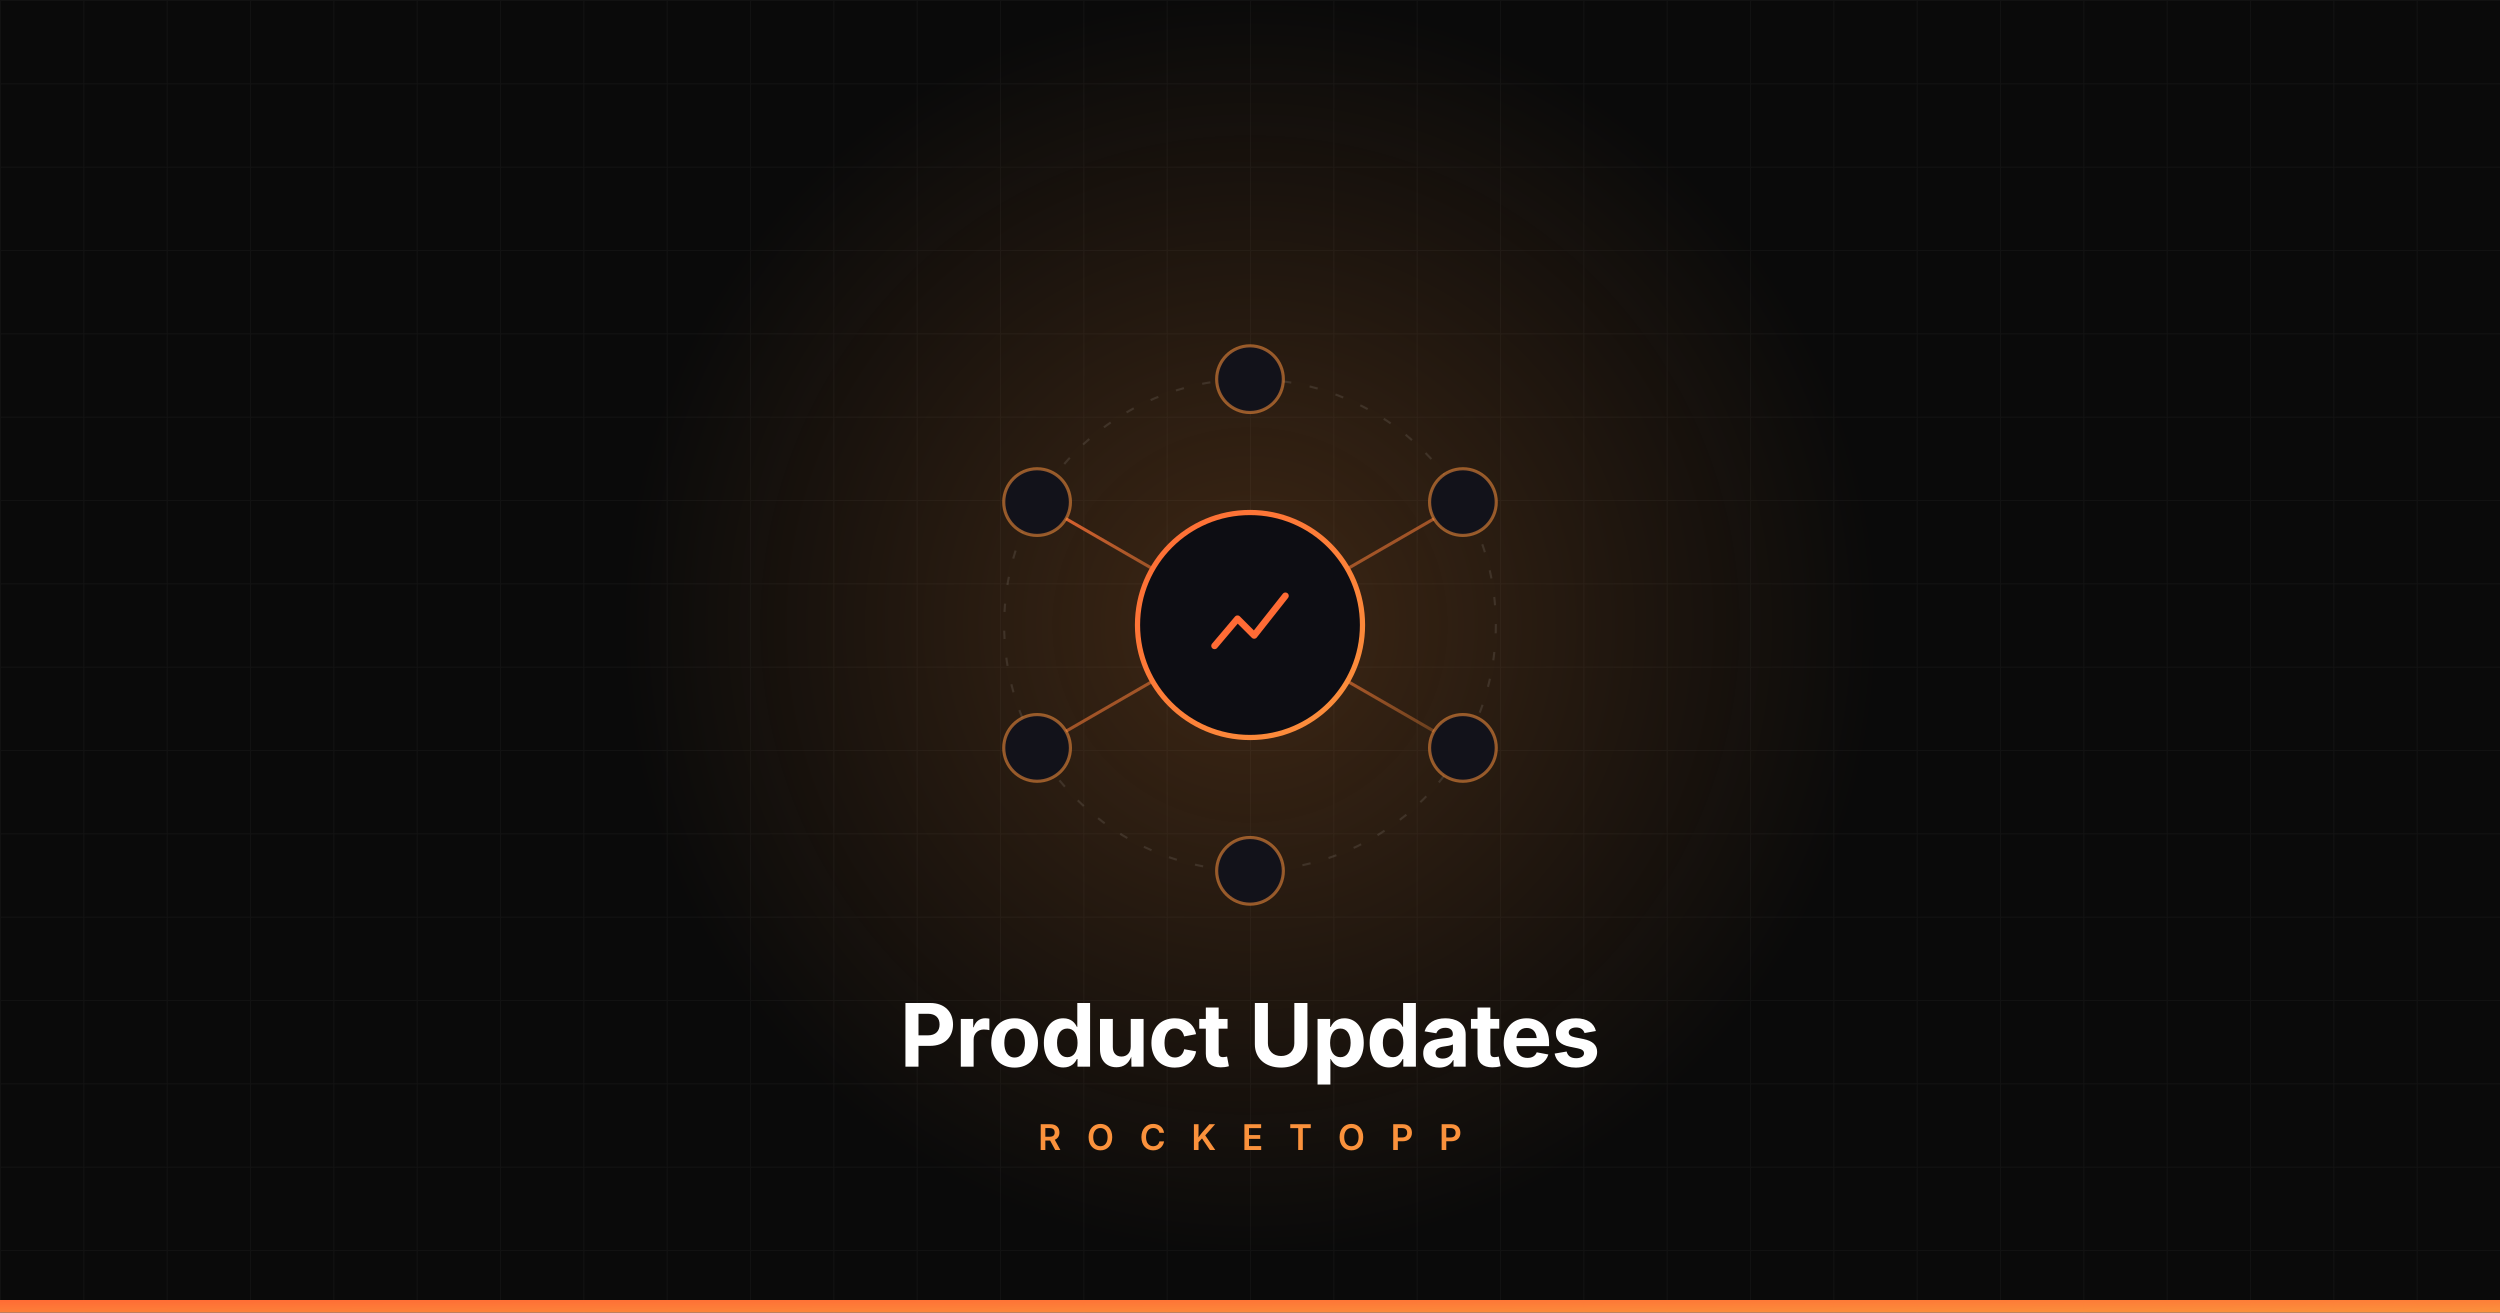
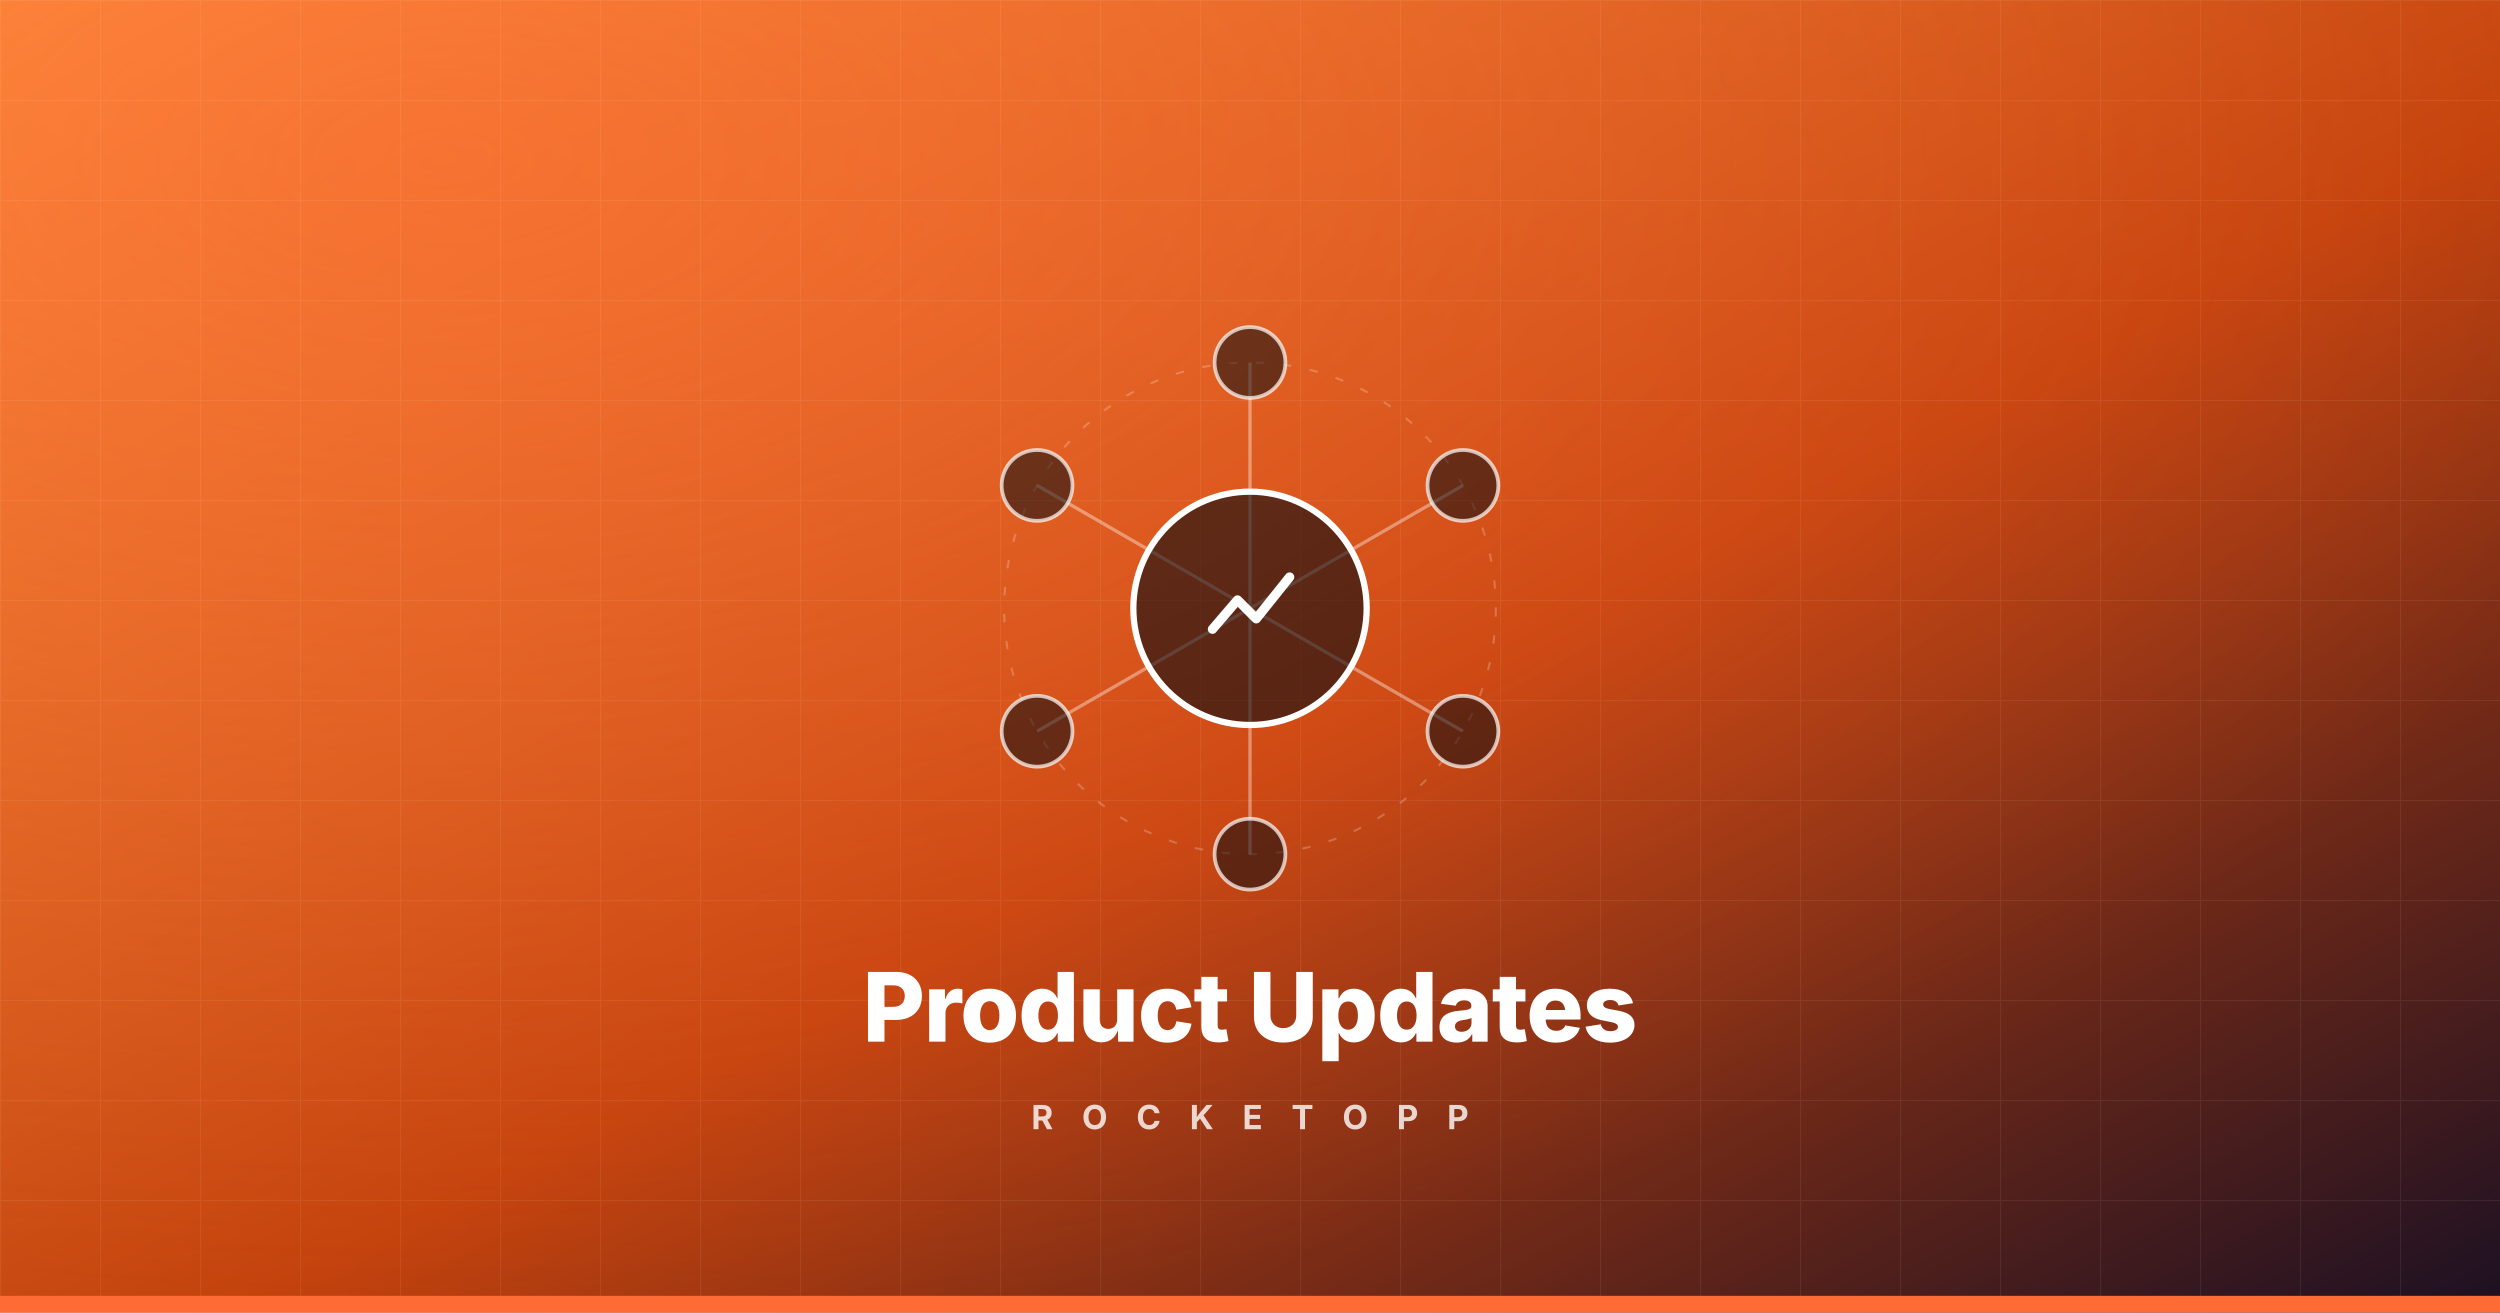
<svg xmlns="http://www.w3.org/2000/svg" viewBox="0 0 1200 630" width="1200" height="630" role="img" aria-label="Product Updates — RocketOpp">
  <defs>
-     <linearGradient id="lg" x1="0" y1="0" x2="1" y2="1">
-       <stop offset="0" stop-color="#ff6b35" stop-opacity=".9" />
-       <stop offset="1" stop-color="#fb923c" stop-opacity=".2" />
+     <linearGradient id="bg" x1="0" y1="0" x2="1" y2="1">
+       <stop offset="0" stop-color="#fb923c" />
+       <stop offset=".55" stop-color="#c2410c" />
+       <stop offset="1" stop-color="#1b1023" />
    </linearGradient>
-     <linearGradient id="core" x1="0" y1="0" x2="1" y2="1">
-       <stop offset="0" stop-color="#ff6b35" />
-       <stop offset="1" stop-color="#fb923c" />
-     </linearGradient>
-     <radialGradient id="glow" cx=".5" cy=".5">
-       <stop offset="0" stop-color="#fb923c" stop-opacity=".22" />
-       <stop offset="1" stop-color="#fb923c" stop-opacity="0" />
+     <radialGradient id="warm" cx=".18" cy=".12" r=".9">
+       <stop offset="0" stop-color="#ff6b35" stop-opacity=".55" />
+       <stop offset="1" stop-color="#ff6b35" stop-opacity="0" />
    </radialGradient>
-     <pattern id="grid" width="40" height="40" patternUnits="userSpaceOnUse">
-       <path d="M40 0H0V40" fill="none" stroke="rgba(255,255,255,.035)" stroke-width="1" />
+     <pattern id="grid" width="48" height="48" patternUnits="userSpaceOnUse">
+       <path d="M48 0H0V48" fill="none" stroke="#fff" stroke-opacity=".07" stroke-width="1" />
    </pattern>
  </defs>
-   <rect width="1200" height="630" fill="#0A0A0A" />
+   <rect width="1200" height="630" fill="url(#bg)" />
+   <rect width="1200" height="630" fill="url(#warm)" />
  <rect width="1200" height="630" fill="url(#grid)" />
-   <circle cx="600" cy="300" r="300" fill="url(#glow)" />
-   <circle cx="600" cy="300" r="118" fill="none" stroke="rgba(255,255,255,.10)" stroke-dasharray="4 9" />
-   <line x1="600" y1="300" x2="600.0" y2="182.0" stroke="url(#lg)" stroke-width="1.5" />
-   <circle cx="600.0" cy="182.0" r="16" fill="#12121a" stroke="#fb923c" stroke-opacity=".55" stroke-width="1.5" />
-   <line x1="600" y1="300" x2="702.2" y2="241.0" stroke="url(#lg)" stroke-width="1.5" />
-   <circle cx="702.2" cy="241.0" r="16" fill="#12121a" stroke="#fb923c" stroke-opacity=".55" stroke-width="1.5" />
-   <line x1="600" y1="300" x2="702.2" y2="359.0" stroke="url(#lg)" stroke-width="1.5" />
-   <circle cx="702.2" cy="359.0" r="16" fill="#12121a" stroke="#fb923c" stroke-opacity=".55" stroke-width="1.5" />
-   <line x1="600" y1="300" x2="600.0" y2="418.0" stroke="url(#lg)" stroke-width="1.5" />
-   <circle cx="600.0" cy="418.0" r="16" fill="#12121a" stroke="#fb923c" stroke-opacity=".55" stroke-width="1.5" />
-   <line x1="600" y1="300" x2="497.8" y2="359.0" stroke="url(#lg)" stroke-width="1.5" />
-   <circle cx="497.8" cy="359.0" r="16" fill="#12121a" stroke="#fb923c" stroke-opacity=".55" stroke-width="1.5" />
-   <line x1="600" y1="300" x2="497.8" y2="241.0" stroke="url(#lg)" stroke-width="1.5" />
-   <circle cx="497.8" cy="241.0" r="16" fill="#12121a" stroke="#fb923c" stroke-opacity=".55" stroke-width="1.5" />
-   <circle cx="600" cy="300" r="54" fill="#0d0d13" stroke="url(#core)" stroke-width="2.5" />
-   <path d="M583 310 l11 -13 8 8 15 -19" fill="none" stroke="#ff6b35" stroke-width="3.2" stroke-linecap="round" stroke-linejoin="round" />
-   <text x="600" y="512" text-anchor="middle" fill="#ffffff" font-family="Inter,system-ui,sans-serif" font-size="42" font-weight="700" letter-spacing="-.5">Product Updates</text>
-   <text x="600" y="552" text-anchor="middle" fill="#fb923c" font-family="Inter,system-ui,sans-serif" font-size="17" font-weight="600" letter-spacing="4">R O C K E T O P P</text>
-   <rect x="0" y="624" width="1200" height="6" fill="url(#core)" />
+   <circle cx="600" cy="292" r="118" fill="none" stroke="#fff" stroke-opacity=".22" stroke-dasharray="4 9" />
+   <line x1="600" y1="292" x2="600.0" y2="174.0" stroke="#fff" stroke-opacity=".38" stroke-width="1.6" />
+   <circle cx="600.0" cy="174.0" r="17" fill="#0b0b12" fill-opacity=".55" stroke="#fff" stroke-opacity=".7" stroke-width="1.8" />
+   <line x1="600" y1="292" x2="702.2" y2="233.0" stroke="#fff" stroke-opacity=".38" stroke-width="1.6" />
+   <circle cx="702.2" cy="233.0" r="17" fill="#0b0b12" fill-opacity=".55" stroke="#fff" stroke-opacity=".7" stroke-width="1.8" />
+   <line x1="600" y1="292" x2="702.2" y2="351.0" stroke="#fff" stroke-opacity=".38" stroke-width="1.6" />
+   <circle cx="702.2" cy="351.0" r="17" fill="#0b0b12" fill-opacity=".55" stroke="#fff" stroke-opacity=".7" stroke-width="1.8" />
+   <line x1="600" y1="292" x2="600.0" y2="410.0" stroke="#fff" stroke-opacity=".38" stroke-width="1.6" />
+   <circle cx="600.0" cy="410.0" r="17" fill="#0b0b12" fill-opacity=".55" stroke="#fff" stroke-opacity=".7" stroke-width="1.8" />
+   <line x1="600" y1="292" x2="497.8" y2="351.0" stroke="#fff" stroke-opacity=".38" stroke-width="1.6" />
+   <circle cx="497.8" cy="351.0" r="17" fill="#0b0b12" fill-opacity=".55" stroke="#fff" stroke-opacity=".7" stroke-width="1.8" />
+   <line x1="600" y1="292" x2="497.8" y2="233.0" stroke="#fff" stroke-opacity=".38" stroke-width="1.6" />
+   <circle cx="497.8" cy="233.0" r="17" fill="#0b0b12" fill-opacity=".55" stroke="#fff" stroke-opacity=".7" stroke-width="1.8" />
+   <circle cx="600" cy="292" r="56" fill="#0b0b12" fill-opacity=".6" stroke="#fff" stroke-width="3" />
+   <path d="M582 302 l12 -14 9 9 16 -20" fill="none" stroke="#fff" stroke-width="4.5" stroke-linecap="round" stroke-linejoin="round" />
+   <text x="600" y="500" text-anchor="middle" fill="#fff" font-family="Inter,system-ui,sans-serif" font-size="46" font-weight="800" letter-spacing="-.6">Product Updates</text>
+   <text x="600" y="542" text-anchor="middle" fill="#fff" fill-opacity=".8" font-family="Inter,system-ui,sans-serif" font-size="16" font-weight="700" letter-spacing="5">R O C K E T O P P</text>
+   <rect x="0" y="622" width="1200" height="8" fill="#ff6b35" />
</svg>
